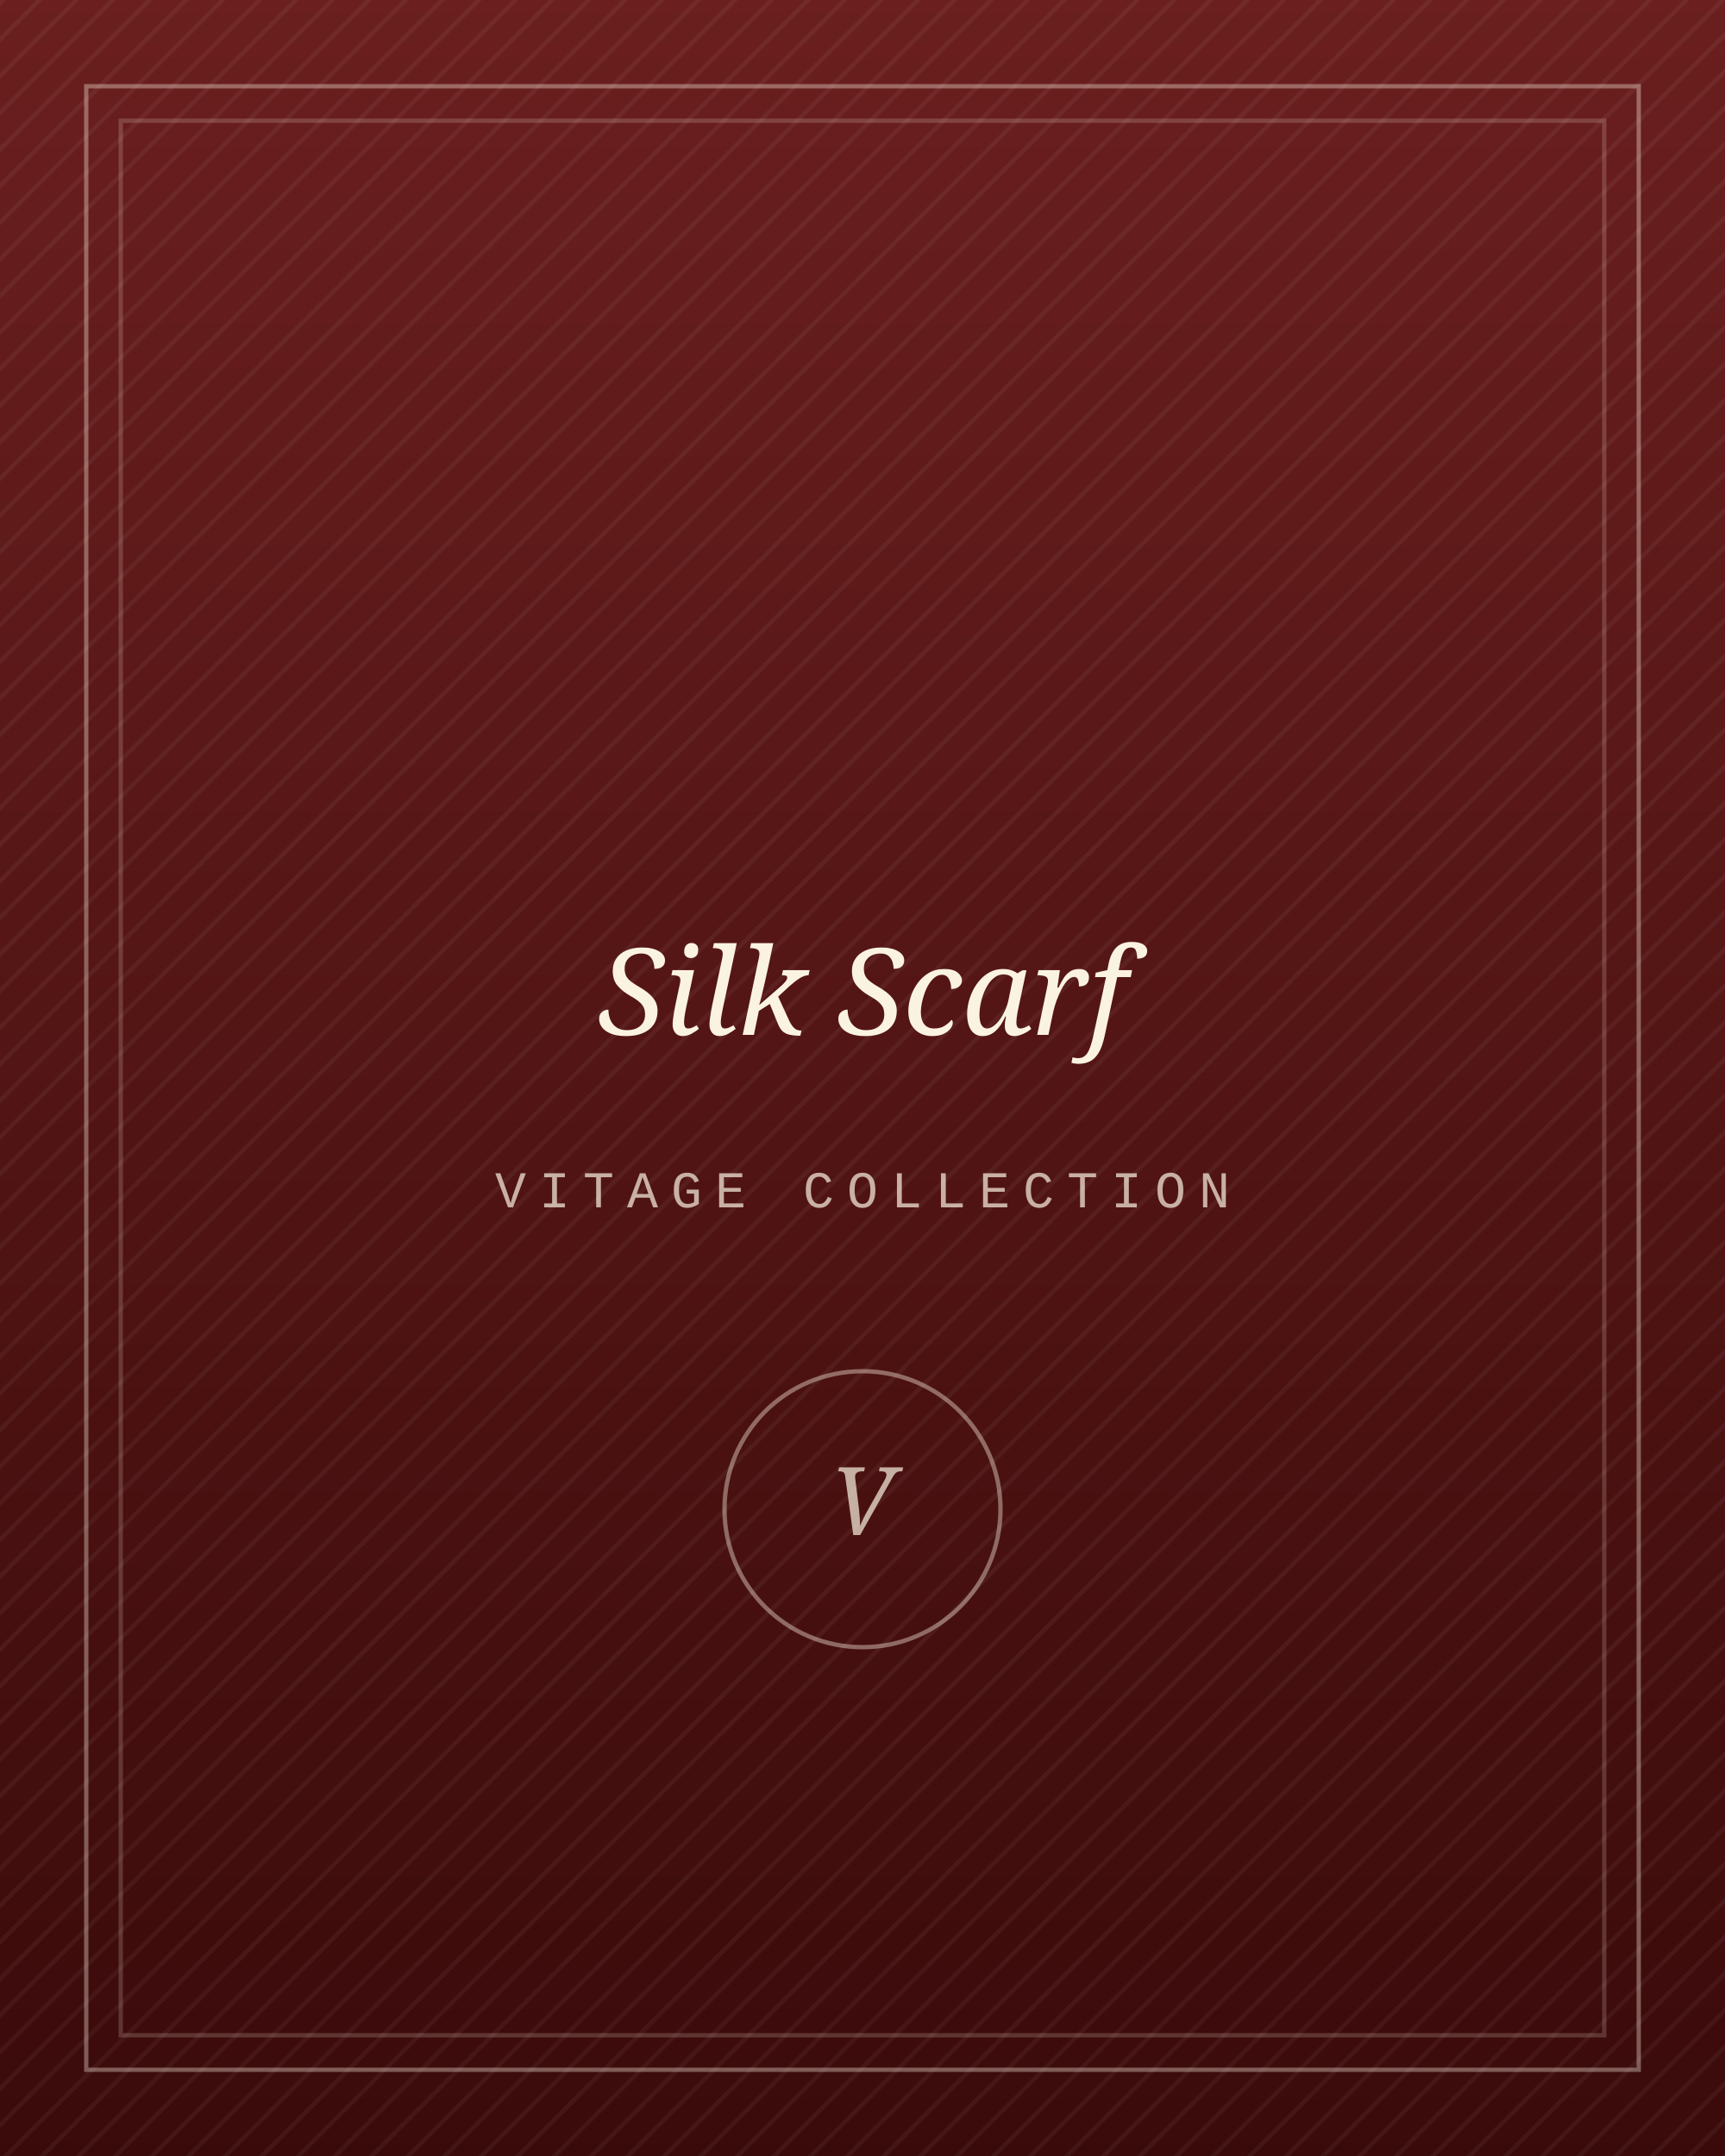
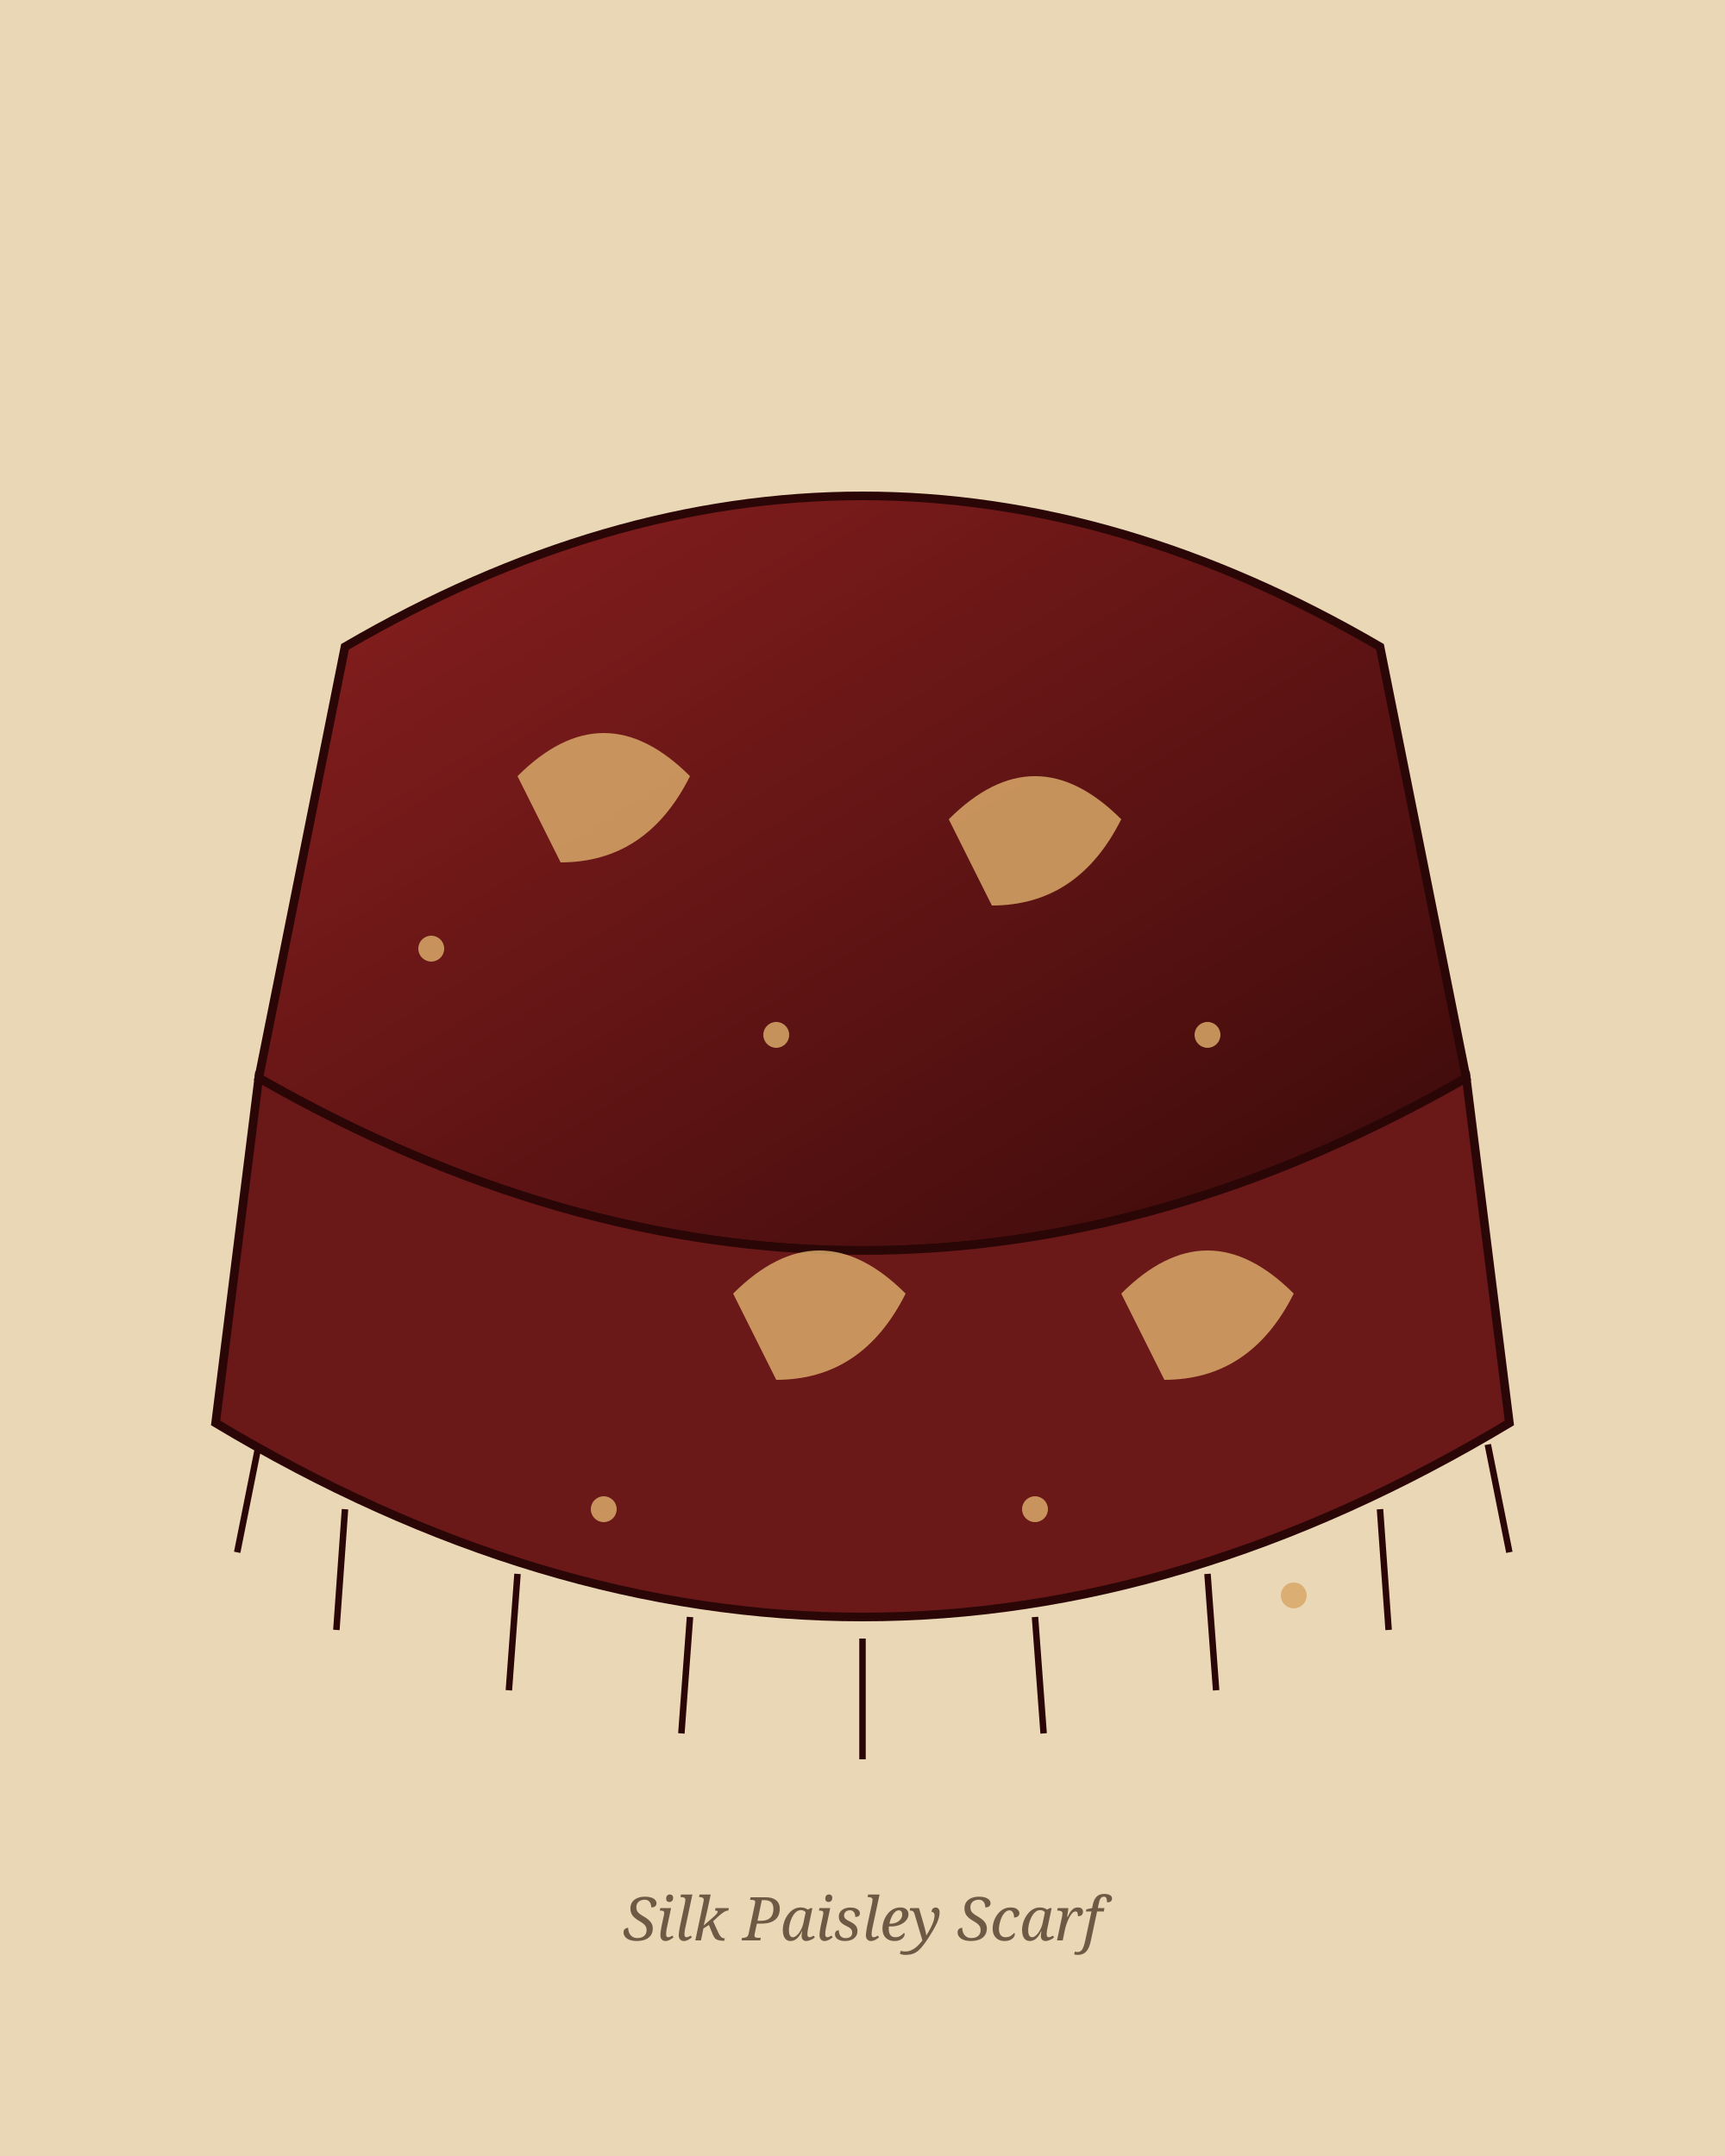
- <svg xmlns="http://www.w3.org/2000/svg" viewBox="0 0 400 500" width="400" height="500">
+ <svg xmlns="http://www.w3.org/2000/svg" viewBox="0 0 400 500">
  <defs>
-     <linearGradient id="g" x1="0" y1="0" x2="0" y2="1">
-       <stop offset="0" stop-color="#6b1f1f" />
+     <linearGradient id="silk12" x1="0" y1="0" x2="1" y2="1">
+       <stop offset="0" stop-color="#8a1f1f" />
      <stop offset="1" stop-color="#3a0a0a" />
    </linearGradient>
-     <pattern id="p" width="6" height="6" patternUnits="userSpaceOnUse" patternTransform="rotate(45)">
-       <line x1="0" y1="0" x2="0" y2="6" stroke="rgba(255,255,255,0.05)" stroke-width="2" />
-     </pattern>
  </defs>
-   <rect width="400" height="500" fill="url(#g)" />
-   <rect width="400" height="500" fill="url(#p)" />
-   <rect x="20" y="20" width="360" height="460" fill="none" stroke="rgba(251,243,226,0.35)" stroke-width="1" />
-   <rect x="28" y="28" width="344" height="444" fill="none" stroke="rgba(251,243,226,0.18)" stroke-width="1" />
-   <text x="200" y="240" font-family="Georgia, serif" font-style="italic" font-size="28" fill="#fbf3e2" text-anchor="middle">Silk Scarf</text>
-   <text x="200" y="280" font-family="Courier New, monospace" font-size="12" fill="rgba(251,243,226,0.7)" text-anchor="middle" letter-spacing="3">VITAGE COLLECTION</text>
-   <circle cx="200" cy="350" r="32" fill="none" stroke="rgba(251,243,226,0.4)" stroke-width="1" />
-   <text x="200" y="356" font-family="Georgia, serif" font-size="22" font-style="italic" fill="rgba(251,243,226,0.7)" text-anchor="middle">V</text>
+   <rect width="400" height="500" fill="#ead7b6" />
+   <path d="M80,150 Q200,80 320,150 L340,250 Q200,330 60,250 Z" fill="url(#silk12)" stroke="#2a0606" stroke-width="2" />
+   <path d="M60,250 Q200,330 340,250 L350,330 Q200,420 50,330 Z" fill="#6a1818" stroke="#2a0606" stroke-width="2" />
+   <g fill="#d8a868" opacity="0.85">
+     <path d="M120,180 Q140,160 160,180 Q150,200 130,200 Z" />
+     <path d="M220,190 Q240,170 260,190 Q250,210 230,210 Z" />
+     <path d="M170,300 Q190,280 210,300 Q200,320 180,320 Z" />
+     <path d="M260,300 Q280,280 300,300 Q290,320 270,320 Z" />
+     <circle cx="100" cy="220" r="3" />
+     <circle cx="180" cy="240" r="3" />
+     <circle cx="280" cy="240" r="3" />
+     <circle cx="140" cy="350" r="3" />
+     <circle cx="240" cy="350" r="3" />
+     <circle cx="300" cy="370" r="3" />
+   </g>
+   <g stroke="#2a0606" stroke-width="1.5">
+     <line x1="60" y1="335" x2="55" y2="360" />
+     <line x1="80" y1="350" x2="78" y2="378" />
+     <line x1="120" y1="365" x2="118" y2="392" />
+     <line x1="160" y1="375" x2="158" y2="402" />
+     <line x1="200" y1="380" x2="200" y2="408" />
+     <line x1="240" y1="375" x2="242" y2="402" />
+     <line x1="280" y1="365" x2="282" y2="392" />
+     <line x1="320" y1="350" x2="322" y2="378" />
+     <line x1="345" y1="335" x2="350" y2="360" />
+   </g>
+   <text x="200" y="450" font-family="Georgia,serif" font-style="italic" font-size="14" fill="#6e5944" text-anchor="middle">Silk Paisley Scarf</text>
</svg>
